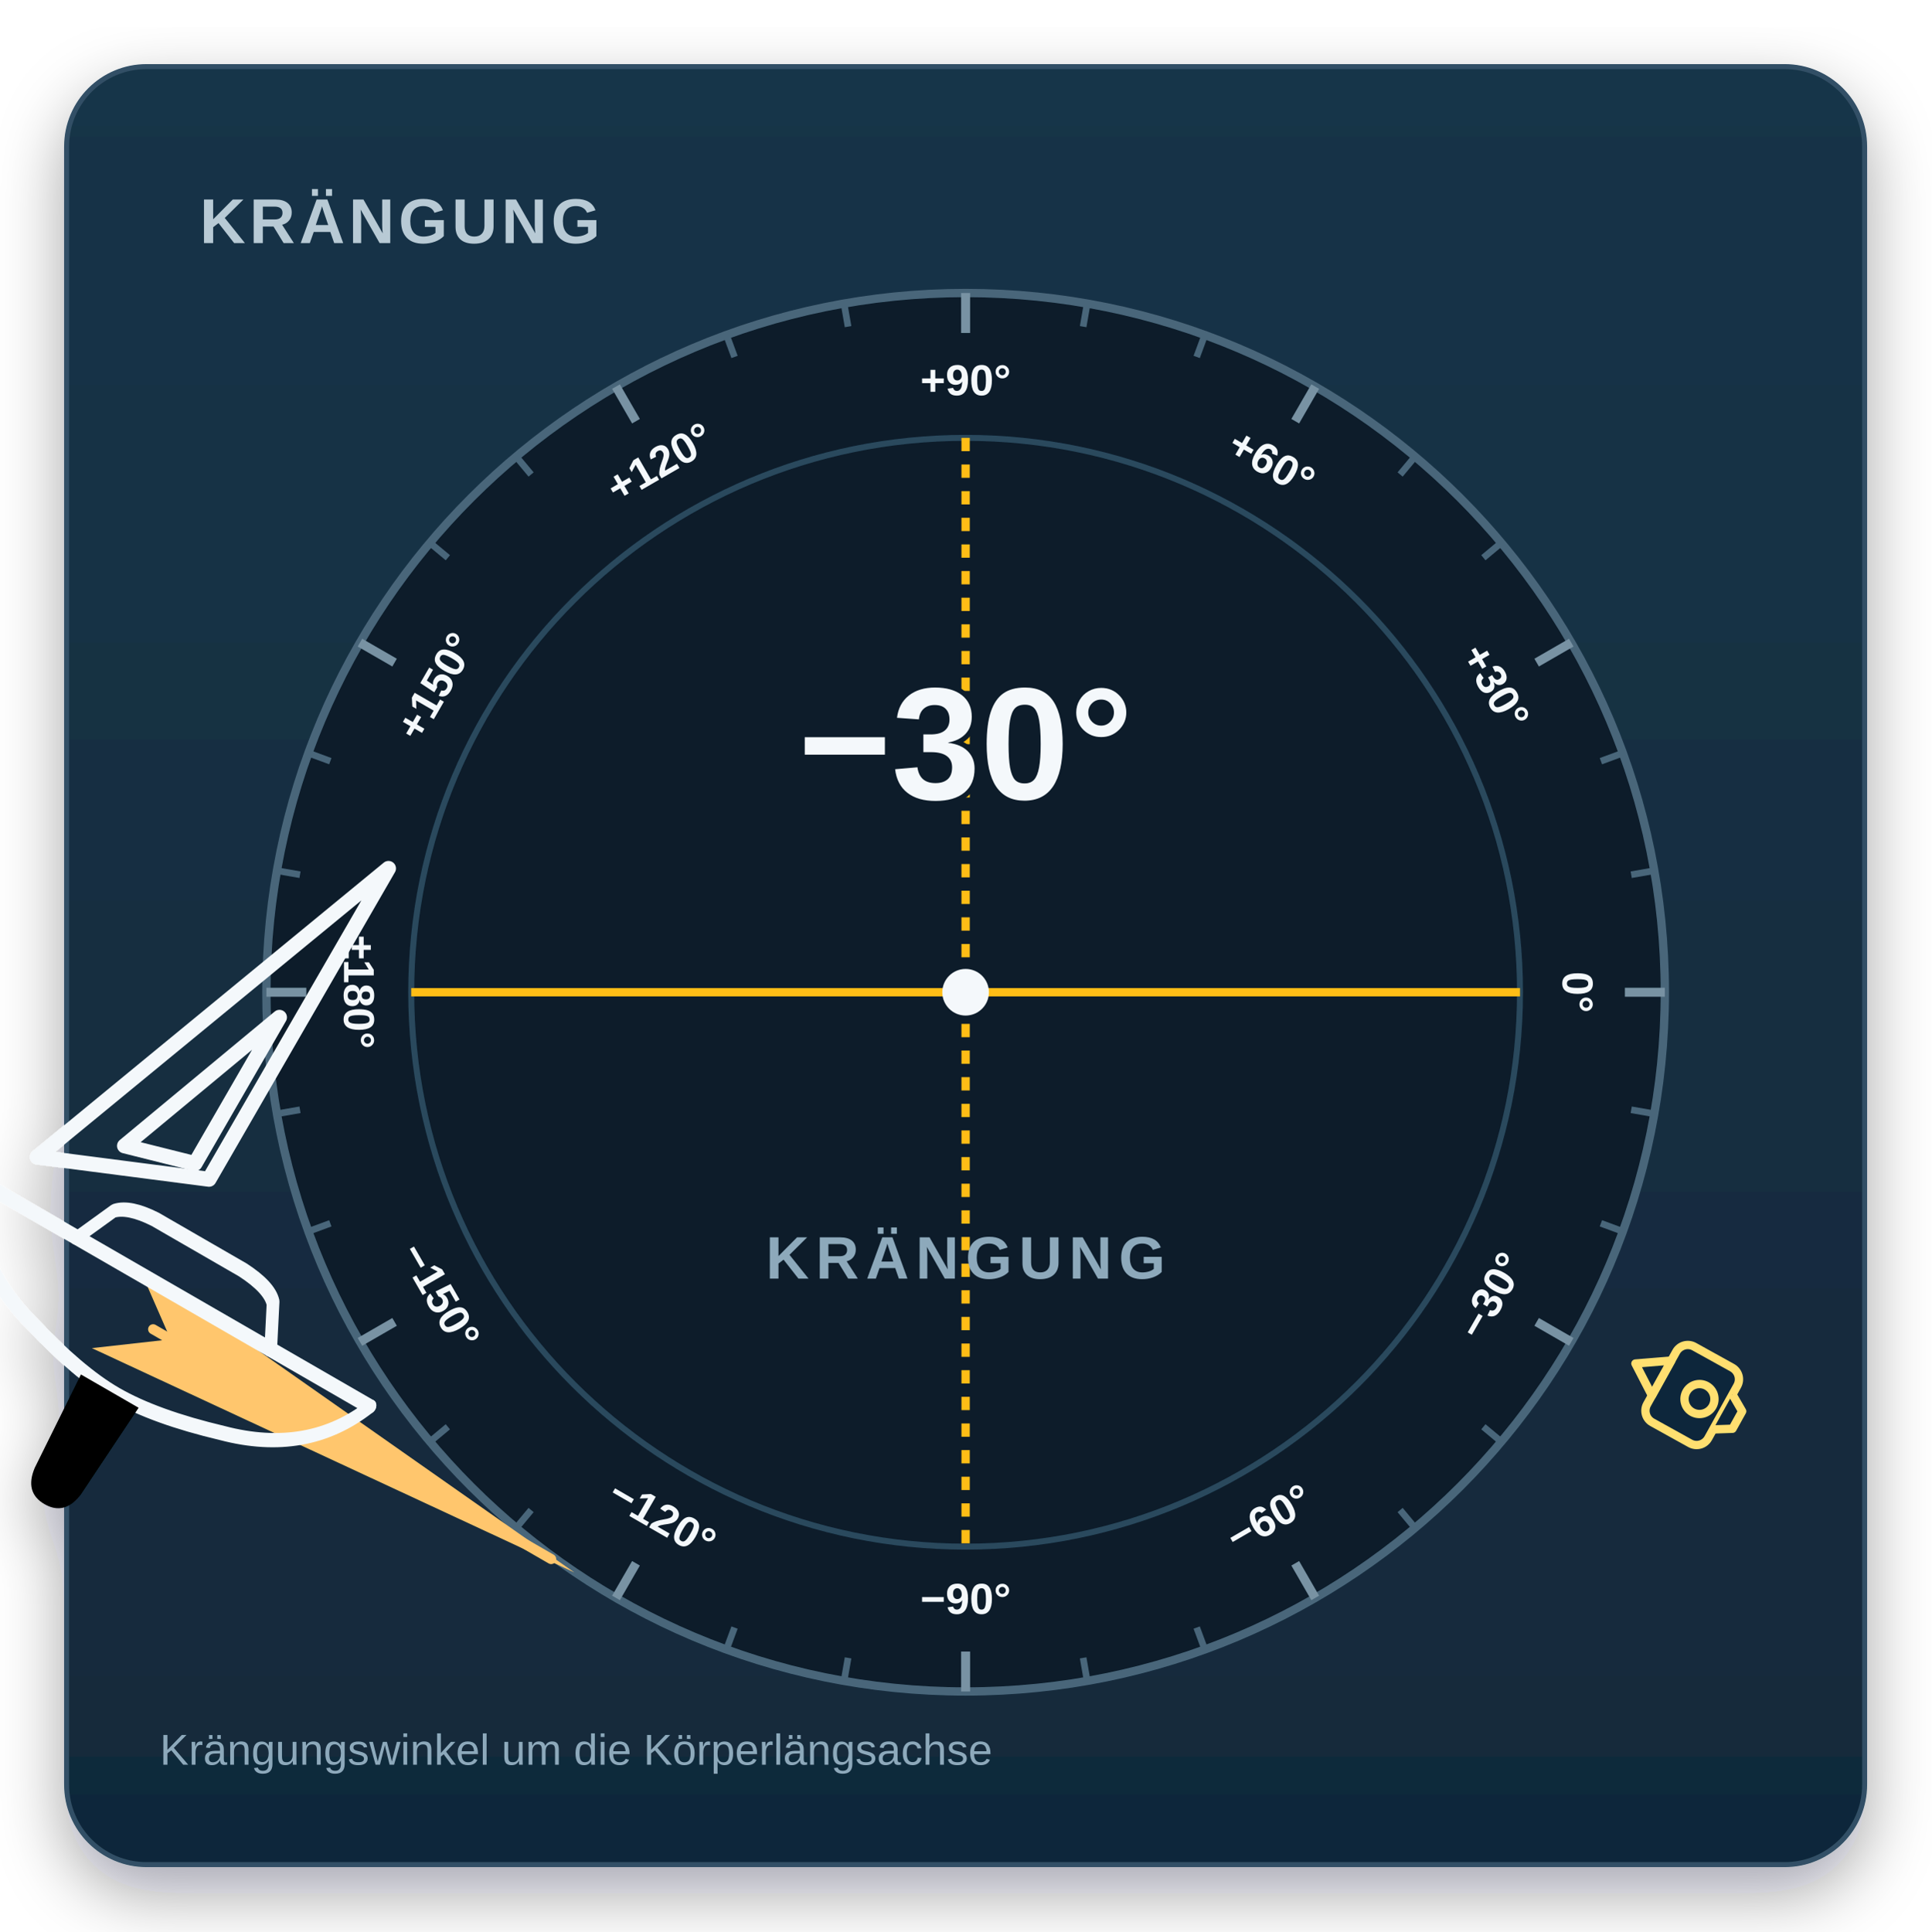
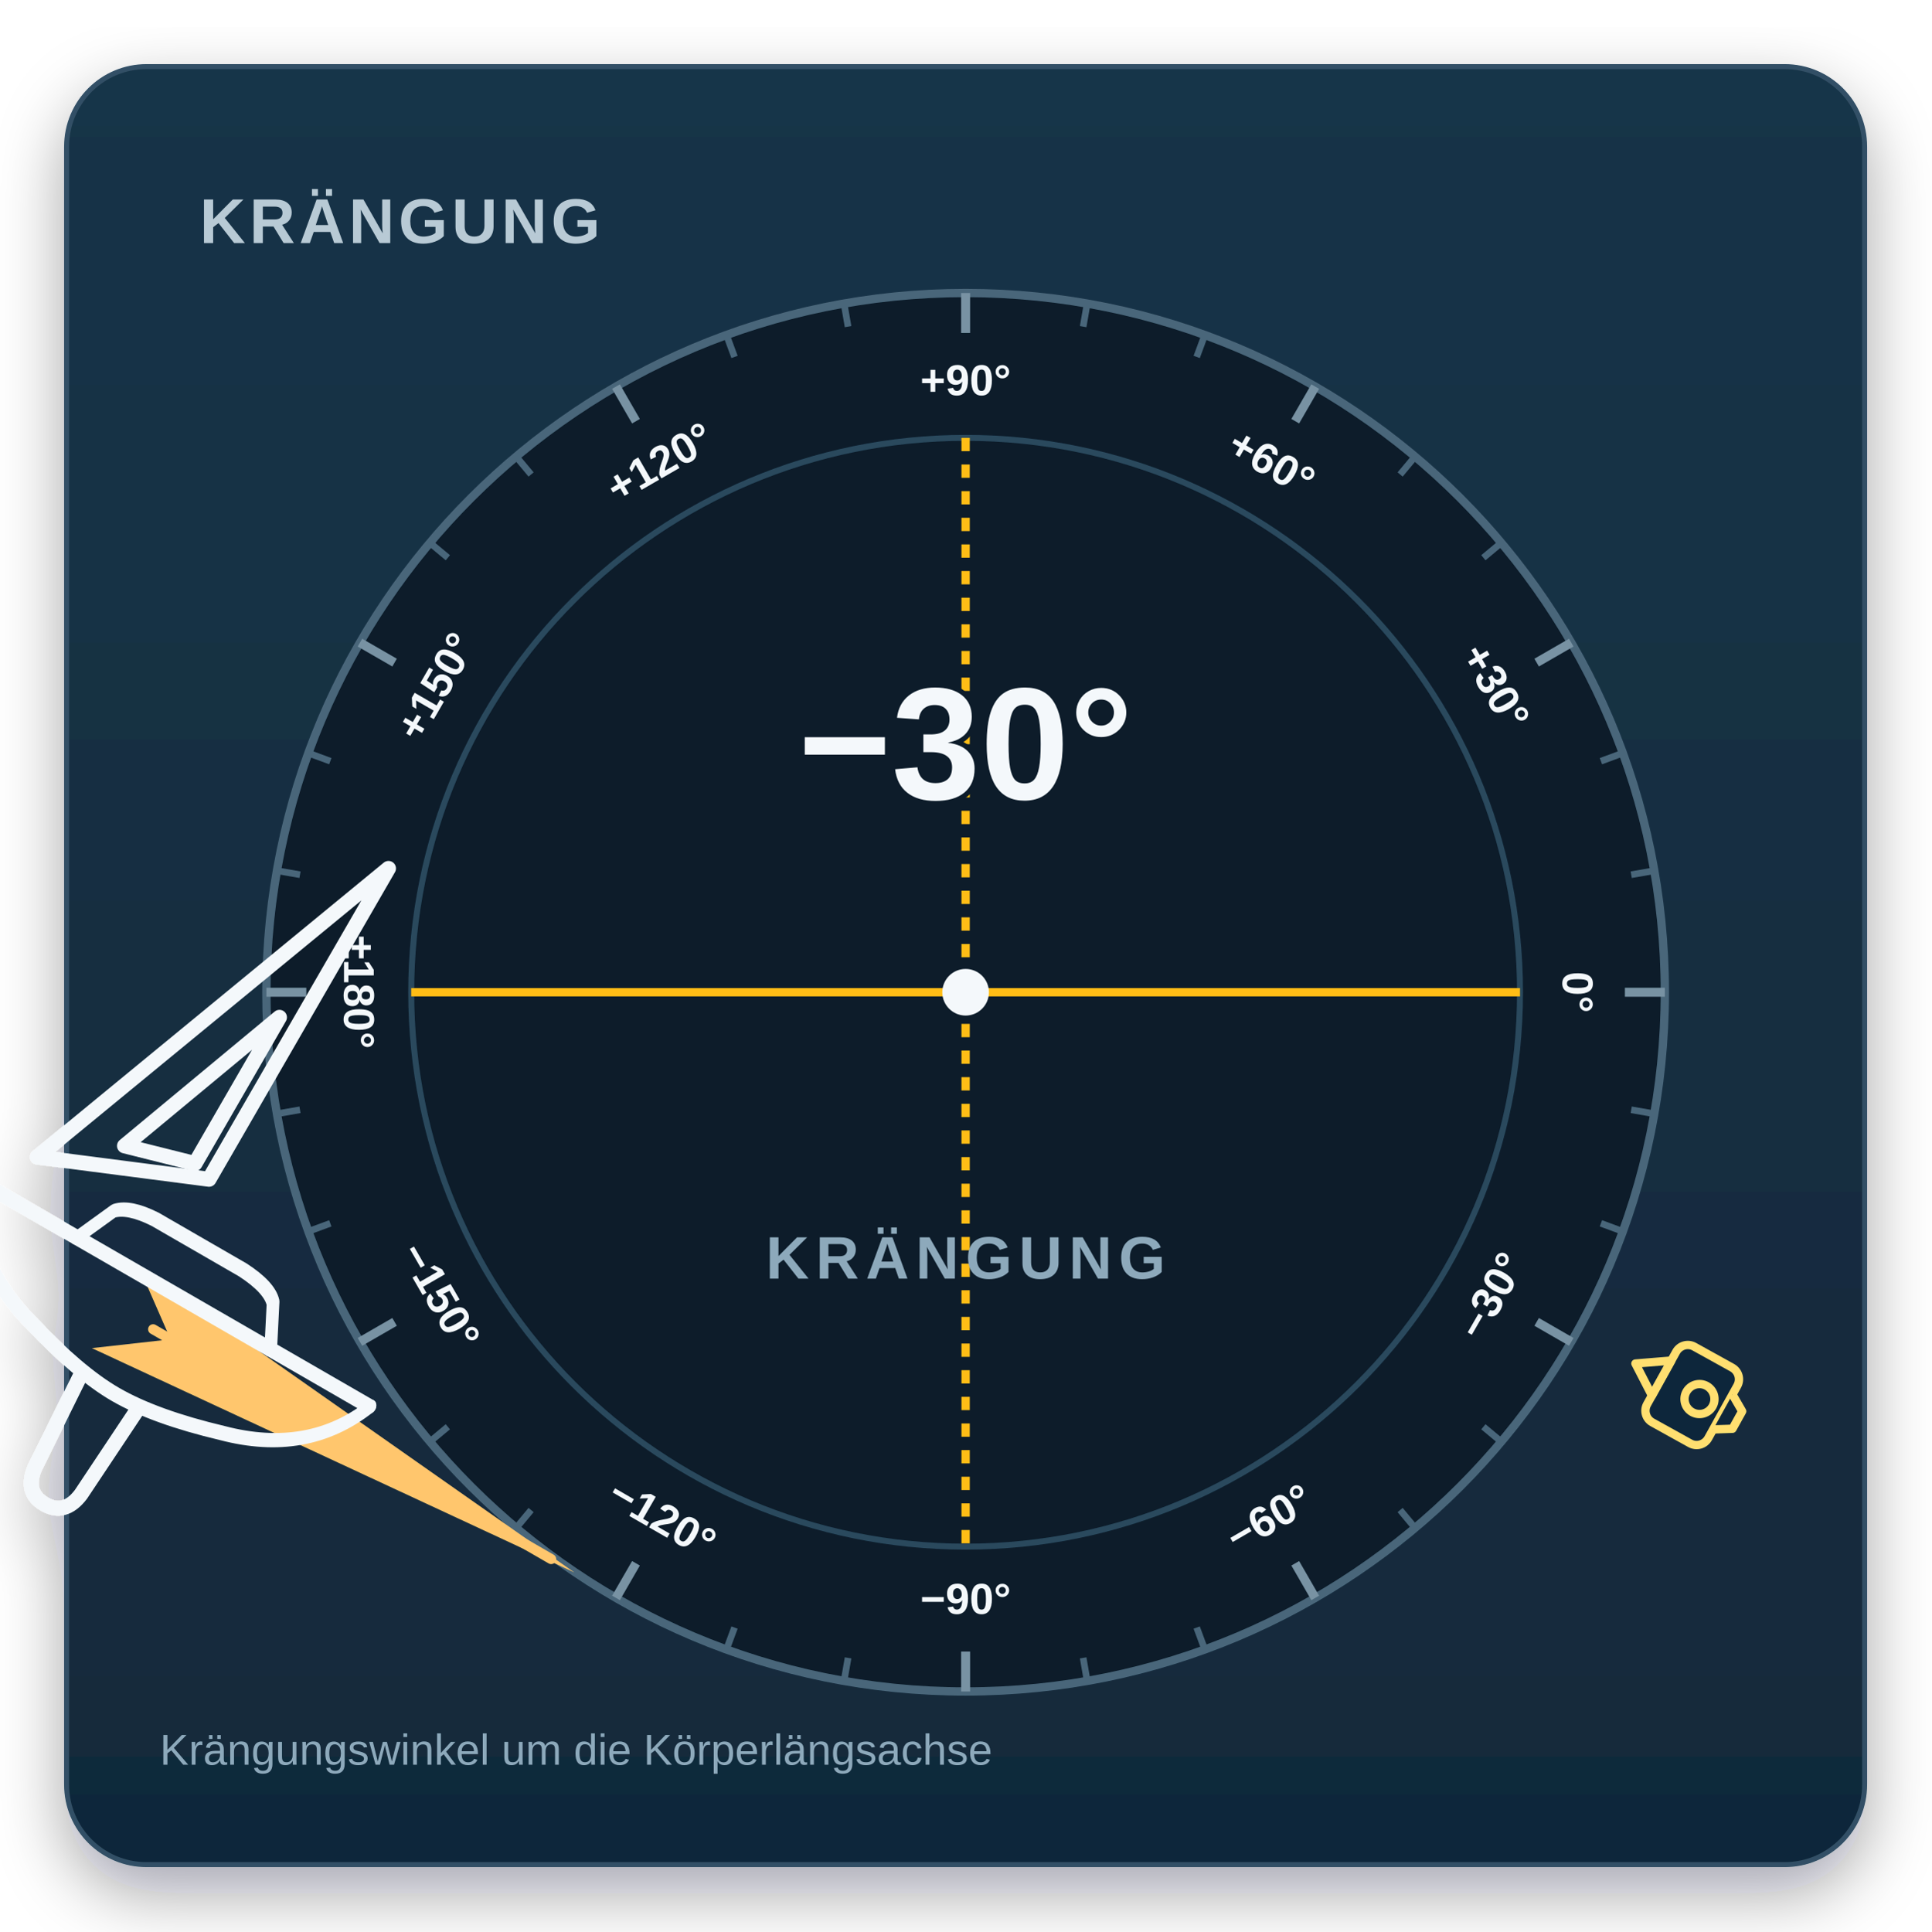
- <svg xmlns="http://www.w3.org/2000/svg" width="580" height="580" viewBox="22 112 580 580" role="img" aria-labelledby="title desc">
+ <svg xmlns="http://www.w3.org/2000/svg" width="580" height="580" viewBox="22 112 580 580" role="img" aria-labelledby="roll_title roll_description">
  <defs>
-     <linearGradient id="card" x1="0" y1="0" x2="0" y2="1">
+     <linearGradient id="roll_gradient" x1="0" y1="0" x2="0" y2="1">
      <stop offset="0" stop-color="#193448" />
      <stop offset="1" stop-color="#11283a" />
    </linearGradient>
-     <filter id="shadow" x="-20%" y="-20%" width="140%" height="150%">
+     <filter id="roll_shadow" x="-20%" y="-20%" width="140%" height="150%">
      <feDropShadow dx="0" dy="8" stdDeviation="10" flood-color="#000814" flood-opacity=".35" />
    </filter>
-     <style>
+     <style id="roll_styles">
      text { font-family: "Segoe UI", Arial, sans-serif; fill: #f4f8fb; }
-       .card { fill: url(#card); stroke: #315066; stroke-width: 1.5; }
+       .card { fill: url(#roll_gradient); stroke: #315066; stroke-width: 1.5; }
      .card-title { font-size: 19px; font-weight: 700; letter-spacing: 1.2px; fill: #b8cad5; }
      .small { font-size: 13px; fill: #8da9bb; }
      .dial-value { font-size: 48px; font-weight: 700; stroke: #0b1c2a; stroke-width: 3px; paint-order: stroke; stroke-linejoin: round; }
      .dial-caption { font-size: 17px; fill: #9eb4c2; }
      .dial-code { font-size: 18px; font-weight: 700; letter-spacing: 2px; fill: #8da9bb; }
      .tick-minor { stroke: #49667a; stroke-width: 2; }
      .tick-major { stroke: #7892a3; stroke-width: 2.7; }
      .camera { fill: #11283a; stroke: #ffdf70; stroke-width: 2.5; stroke-linejoin: round; }
    </style>
  </defs>
-   <g id="master_widget" filter="url(#shadow)">
-     <rect class="card" x="42" y="132" width="540" height="540" rx="24" />
-     <text x="82" y="185" class="card-title">KRÄNGUNG</text>
-     <text x="70" y="642" class="small">Krängungswinkel um die Körperlängsachse</text>
-     <g id="compass_face" transform="translate(0 5)">
-       <circle cx="312" cy="405" r="210" fill="#0b1c2a" stroke="#49667a" stroke-width="2.5" />
-       <circle cx="312" cy="405" r="166.5" fill="none" stroke="#29485d" stroke-width="1.8" />
-       <line id="pitch_zero_line" x1="145.5" y1="405" x2="478.5" y2="405" stroke="#ffbd16" stroke-width="2.5" />
-       <line id="pitch_vertical_line" x1="312" y1="238.5" x2="312" y2="571.5" stroke="#ffbd16" stroke-width="2.5" stroke-dasharray="4 4" />
-       <g id="pitch_scale_ticks" fill="none">
+   <g id="roll_widget" filter="url(#roll_shadow)">
+     <rect id="roll_card_background" class="card" x="42" y="132" width="540" height="540" rx="24" />
+     <text id="roll_card_title" x="82" y="185" class="card-title">KRÄNGUNG</text>
+     <text id="roll_card_description" x="70" y="642" class="small">Krängungswinkel um die Körperlängsachse</text>
+     <g id="roll_face" transform="translate(0 5)">
+       <circle id="roll_ring_outer" cx="312" cy="405" r="210" fill="#0b1c2a" stroke="#49667a" stroke-width="2.5" />
+       <circle id="roll_ring_inner" cx="312" cy="405" r="166.5" fill="none" stroke="#29485d" stroke-width="1.8" />
+       <line id="roll_reference_horizontal" x1="145.5" y1="405" x2="478.5" y2="405" stroke="#ffbd16" stroke-width="2.5" />
+       <line id="roll_reference_vertical" x1="312" y1="238.5" x2="312" y2="571.5" stroke="#ffbd16" stroke-width="2.5" stroke-dasharray="4 4" />
+       <g id="roll_scale_ticks" fill="none">
        <line class="tick-major" x1="312.0" y1="207.0" x2="312.0" y2="195.0" />
        <line class="tick-minor" x1="347.3" y1="205.1" x2="348.5" y2="198.2" />
        <line class="tick-minor" x1="381.4" y1="214.2" x2="383.8" y2="207.7" />
        <line class="tick-major" x1="411.0" y1="233.5" x2="417.0" y2="223.1" />
        <line class="tick-minor" x1="442.5" y1="249.5" x2="447.0" y2="244.1" />
        <line class="tick-minor" x1="467.5" y1="274.5" x2="472.9" y2="270.0" />
        <line class="tick-major" x1="483.5" y1="306.0" x2="493.9" y2="300.0" />
        <line class="tick-minor" x1="502.8" y1="335.6" x2="509.3" y2="333.2" />
        <line class="tick-minor" x1="511.9" y1="369.7" x2="518.8" y2="368.5" />
        <line class="tick-major" x1="510.0" y1="405.0" x2="522.0" y2="405.0" />
        <line class="tick-minor" x1="511.9" y1="440.3" x2="518.8" y2="441.5" />
        <line class="tick-minor" x1="502.8" y1="474.4" x2="509.3" y2="476.8" />
        <line class="tick-major" x1="483.5" y1="504.0" x2="493.9" y2="510.0" />
        <line class="tick-minor" x1="467.5" y1="535.5" x2="472.9" y2="540.0" />
        <line class="tick-minor" x1="442.5" y1="560.5" x2="447.0" y2="565.9" />
        <line class="tick-major" x1="411.0" y1="576.5" x2="417.0" y2="586.9" />
        <line class="tick-minor" x1="381.4" y1="595.8" x2="383.8" y2="602.3" />
        <line class="tick-minor" x1="347.3" y1="604.9" x2="348.5" y2="611.8" />
        <line class="tick-major" x1="312.0" y1="603.0" x2="312.0" y2="615.0" />
        <line class="tick-minor" x1="276.7" y1="604.9" x2="275.5" y2="611.8" />
        <line class="tick-minor" x1="242.6" y1="595.8" x2="240.2" y2="602.3" />
        <line class="tick-major" x1="213.0" y1="576.5" x2="207.0" y2="586.9" />
        <line class="tick-minor" x1="181.5" y1="560.5" x2="177.0" y2="565.9" />
        <line class="tick-minor" x1="156.5" y1="535.5" x2="151.1" y2="540.0" />
        <line class="tick-major" x1="140.5" y1="504.0" x2="130.1" y2="510.0" />
        <line class="tick-minor" x1="121.2" y1="474.4" x2="114.7" y2="476.8" />
        <line class="tick-minor" x1="112.1" y1="440.3" x2="105.2" y2="441.5" />
        <line class="tick-major" x1="114.0" y1="405.0" x2="102.0" y2="405.0" />
        <line class="tick-minor" x1="112.1" y1="369.7" x2="105.2" y2="368.5" />
        <line class="tick-minor" x1="121.2" y1="335.6" x2="114.7" y2="333.2" />
        <line class="tick-major" x1="140.5" y1="306.0" x2="130.1" y2="300.0" />
        <line class="tick-minor" x1="156.5" y1="274.5" x2="151.1" y2="270.0" />
        <line class="tick-minor" x1="181.5" y1="249.5" x2="177.0" y2="244.1" />
        <line class="tick-major" x1="213.0" y1="233.5" x2="207.0" y2="223.1" />
        <line class="tick-minor" x1="242.6" y1="214.2" x2="240.2" y2="207.7" />
        <line class="tick-minor" x1="276.7" y1="205.1" x2="275.5" y2="198.2" />
      </g>
-       <g id="pitch_scale_labels" class="small" text-anchor="middle" font-weight="700">
+       <g id="roll_scale_labels" class="small" text-anchor="middle" font-weight="700">
        <text transform="translate(312 222) rotate(0)" dominant-baseline="middle">+90°</text>
        <text transform="translate(403.5 246.5) rotate(30)" dominant-baseline="middle">+60°</text>
        <text transform="translate(470.5 313.5) rotate(60)" dominant-baseline="middle">+30°</text>
        <text transform="translate(495 405) rotate(90)" dominant-baseline="middle">0°</text>
        <text transform="translate(470.5 496.5) rotate(-60)" dominant-baseline="middle">−30°</text>
        <text transform="translate(403.5 563.5) rotate(-30)" dominant-baseline="middle">−60°</text>
        <text transform="translate(312 588) rotate(0)" dominant-baseline="middle">−90°</text>
        <text transform="translate(220.5 563.5) rotate(30)" dominant-baseline="middle">−120°</text>
        <text transform="translate(153.5 496.5) rotate(60)" dominant-baseline="middle">−150°</text>
        <text transform="translate(129 405) rotate(90)" dominant-baseline="middle">±180°</text>
        <text transform="translate(153.5 313.5) rotate(-60)" dominant-baseline="middle">+150°</text>
        <text transform="translate(220.5 246.5) rotate(-30)" dominant-baseline="middle">+120°</text>
      </g>
-       <g id="kraengung_pose" style="transform: rotate(30deg); transform-origin: 312px 405px; transform-box: view-box;">
-         <g id="kraengung_yacht_icon" transform="translate(150 179)">
-           <g id="kraengung_zeiger" transform="translate(2 79) translate(162 226) scale(1.007564) translate(-162 -226)" fill="none" stroke="#ffbd16" stroke-width="2.5" stroke-linecap="round" stroke-linejoin="round">
+       <g id="roll_pose" style="transform: rotate(30deg); transform-origin: 312px 405px; transform-box: view-box;">
+         <g id="roll_yacht" transform="translate(150 179)">
+           <g id="roll_pointer" transform="translate(2 79) translate(162 226) scale(1.007564) translate(-162 -226)" fill="none" stroke="#ffbd16" stroke-width="2.5" stroke-linecap="round" stroke-linejoin="round">
            <g transform="rotate(90 160 147)" fill="#ffc66d" stroke="#ffc66d">
-               <path d="M160 2 L146 160 L160 141 L174 160 Z" stroke="none" />
-               <line x1="160" y1="147" x2="160" y2="10" stroke-width="3" />
+               <path id="roll_pointer_tip" d="M160 2 L146 160 L160 141 L174 160 Z" stroke="none" />
+               <line id="roll_pointer_shaft" x1="160" y1="147" x2="160" y2="10" stroke-width="3" />
            </g>
          </g>
-           <g fill="none" stroke="#f4f8fb" stroke-width="4.5" stroke-linecap="round" stroke-linejoin="round">
-             <path d="M154 70.2 L106 198 L154 178 Z" />
-             <path d="M148 125.3 L127 182 L148 176 Z" />
-             <g transform="translate(32.4 0) scale(0.8 1)">
-               <path d="M120 213 L127 200.5 Q131 197 142 196.5 H180 Q192 197 196 200.5 L204 213" />
-               <path d="M77 213 H247" />
-               <path d="M77 213 Q89 235 121 242 Q146 248 162 248 Q179 248 204 242 Q236 235 247 213" />
+           <g id="roll_sail_side" data-side="port" data-negative-side="port" data-zero-side="port" data-positive-side="starboard" data-starboard-transform="translate(324 0) scale(-1 1)">
+             <g fill="none" stroke="#f4f8fb" stroke-width="4.5" stroke-linecap="round" stroke-linejoin="round">
+               <path d="M154 70.2 L106 198 L154 178 Z" />
+               <path d="M148 125.3 L127 182 L148 176 Z" />
+               <g transform="translate(32.4 0) scale(0.8 1)">
+                 <path d="M120 213 L127 200.5 Q131 197 142 196.5 H180 Q192 197 196 200.5 L204 213" />
+                 <path d="M77 213 H247" />
+                 <path d="M77 213 Q89 235 121 242 Q146 248 162 248 Q179 248 204 242 Q236 235 247 213" />
+               </g>
            </g>
+             <path d="M150 248 L152 279.2 Q153 287.2 160 287.2 Q167 287.2 168 279.2 L170 248" fill="none" stroke="#f4f8fb" stroke-width="4.5" stroke-linecap="round" stroke-linejoin="round" />
          </g>
-           <path d="M150 248 L152 279.2 Q153 287.2 160 287.2 Q167 287.2 168 279.2 L170 248" />
        </g>
      </g>
-       <g id="camera_symbol" transform="rotate(119 312 405)" class="camera">
+       <g id="roll_camera" transform="rotate(119 312 405)" class="camera">
        <rect x="299" y="145" width="26" height="21" rx="4" />
        <path d="M306 145 L309 140 L315 140 L318 145" />
        <path d="M306 166 L312 175 L318 166 Z" />
        <circle cx="312" cy="153" r="4.5" fill="none" />
      </g>
-       <circle id="pivot" cx="312" cy="405" r="7" fill="#f4f8fb" />
-       <text id="heading_value" x="312" y="347" text-anchor="middle" class="dial-value">−30°</text>
-       <text id="heading_code" x="312" y="491" text-anchor="middle" class="dial-code">KRÄNGUNG</text>
+       <circle id="roll_pivot" cx="312" cy="405" r="7" fill="#f4f8fb" />
+       <text id="roll_value" x="312" y="347" text-anchor="middle" class="dial-value">−30°</text>
+       <text id="roll_label" x="312" y="491" text-anchor="middle" class="dial-code">KRÄNGUNG</text>
    </g>
  </g>
</svg>
